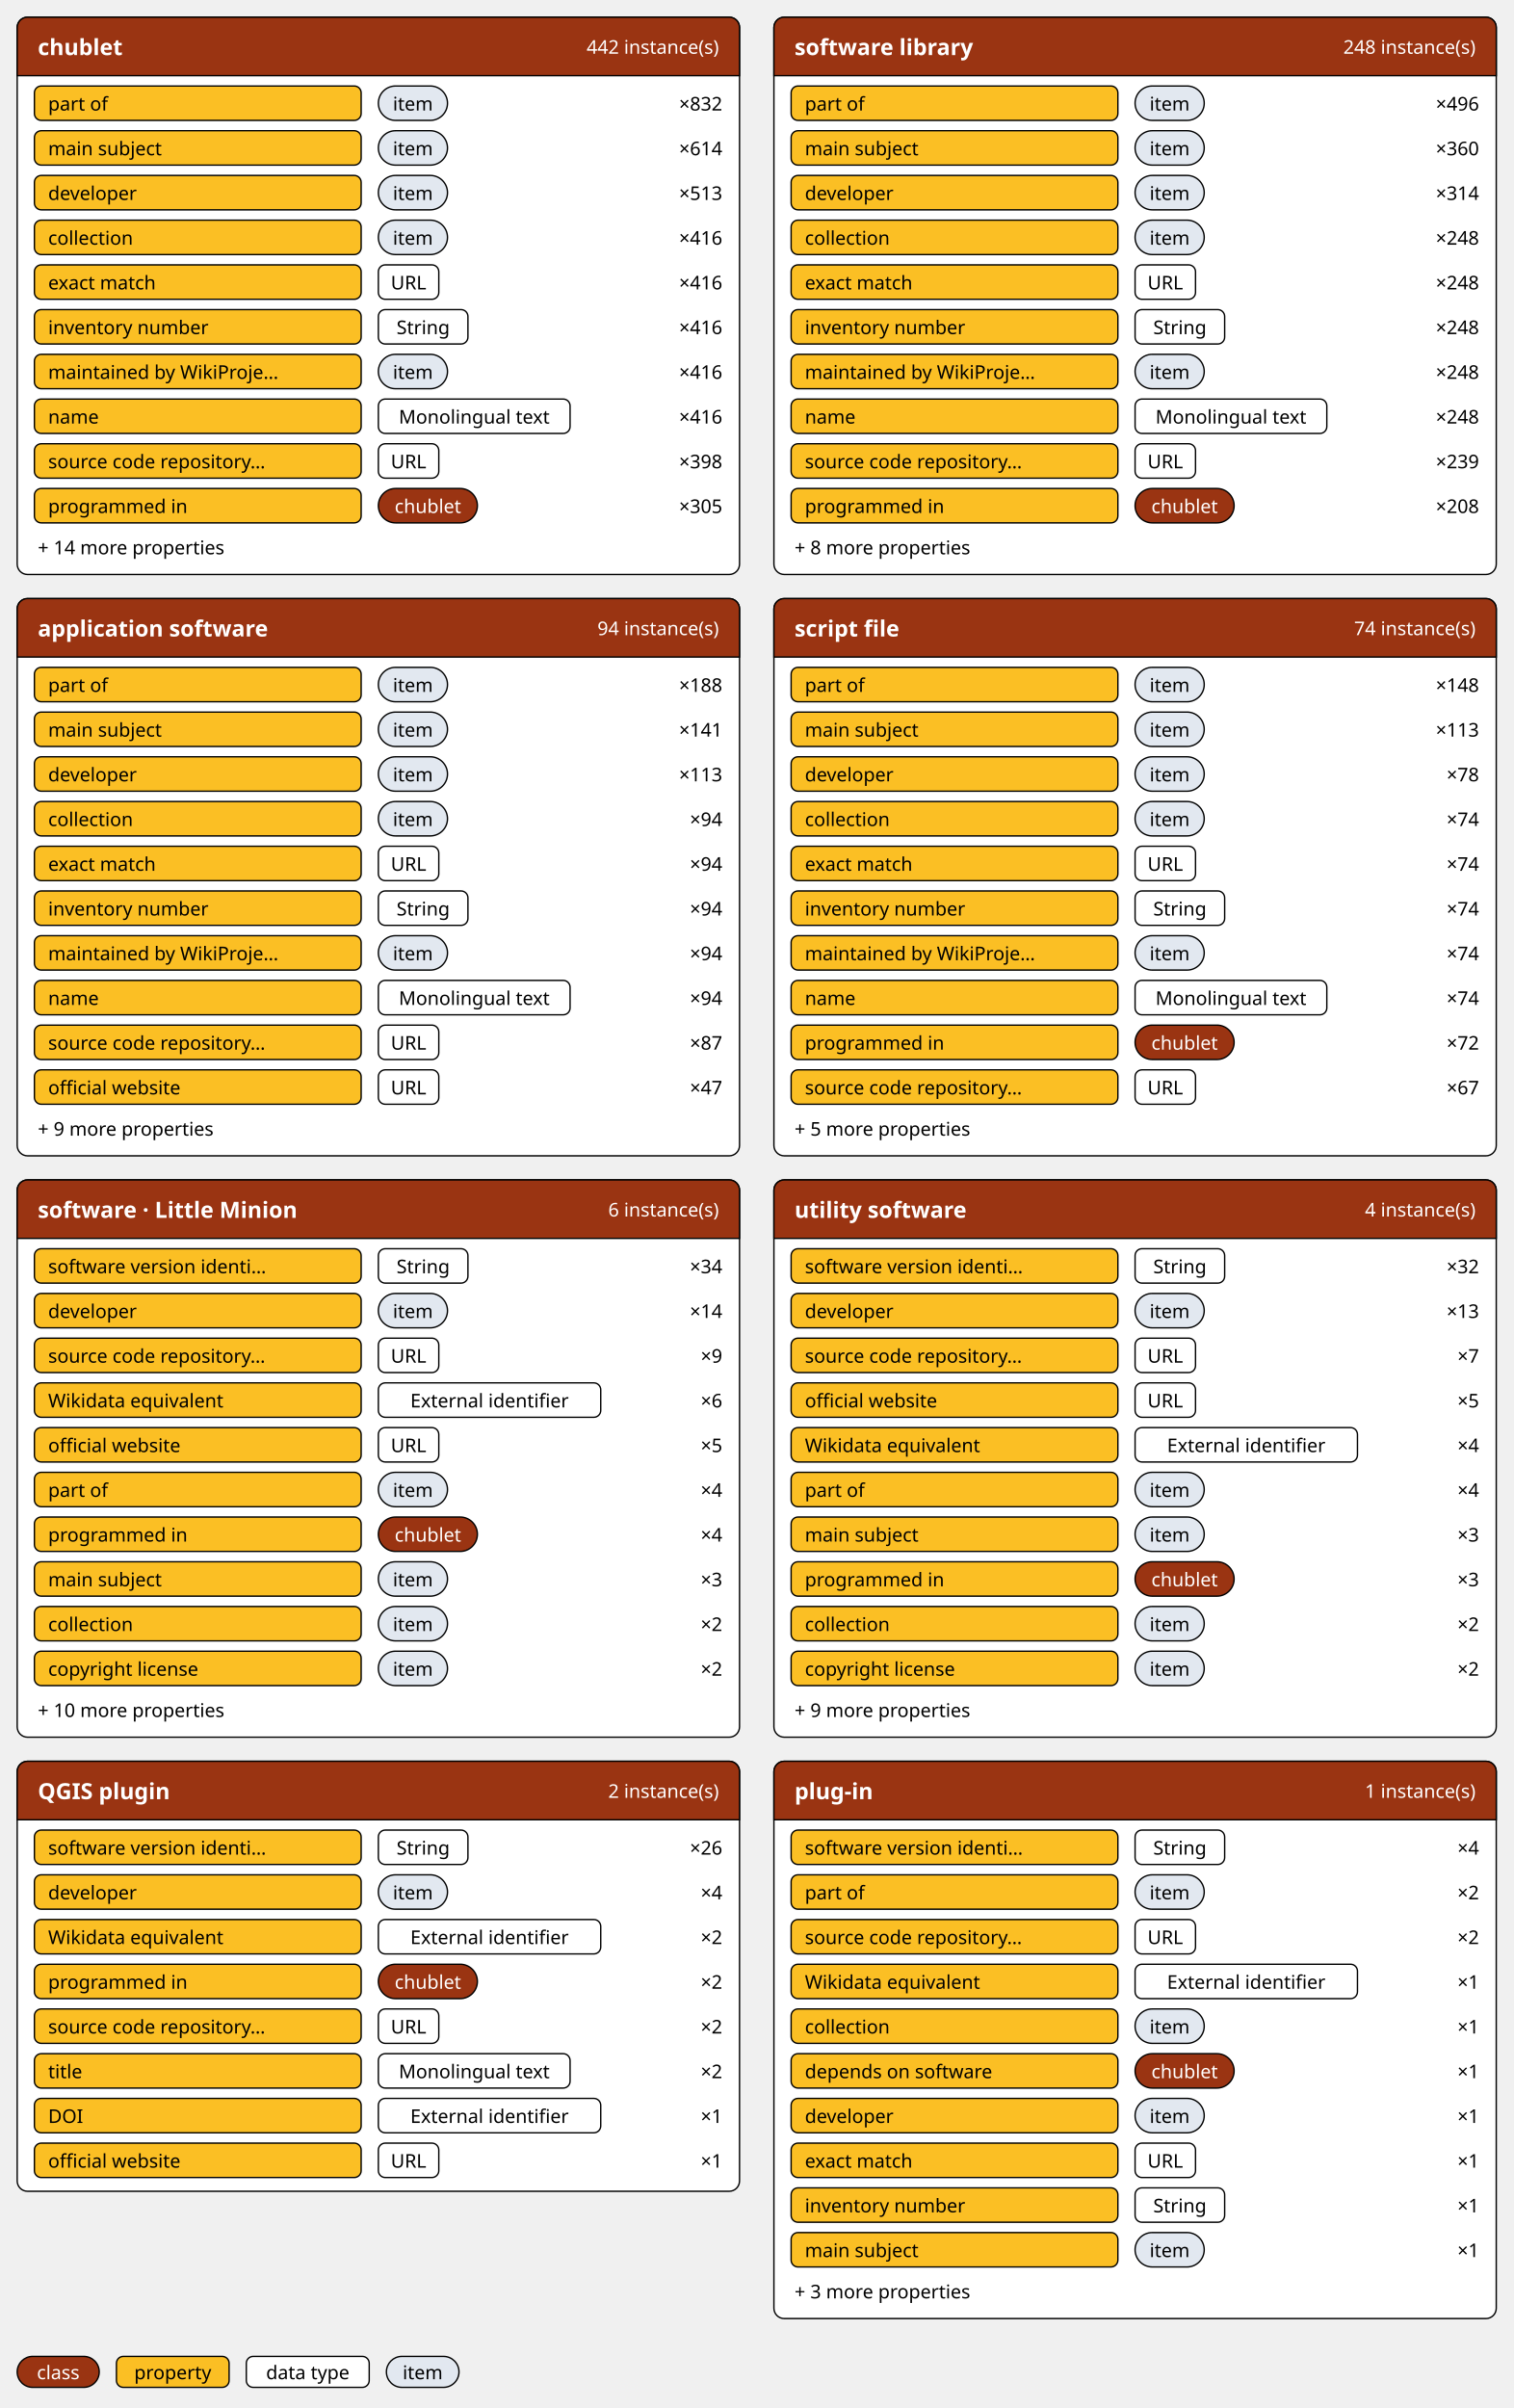
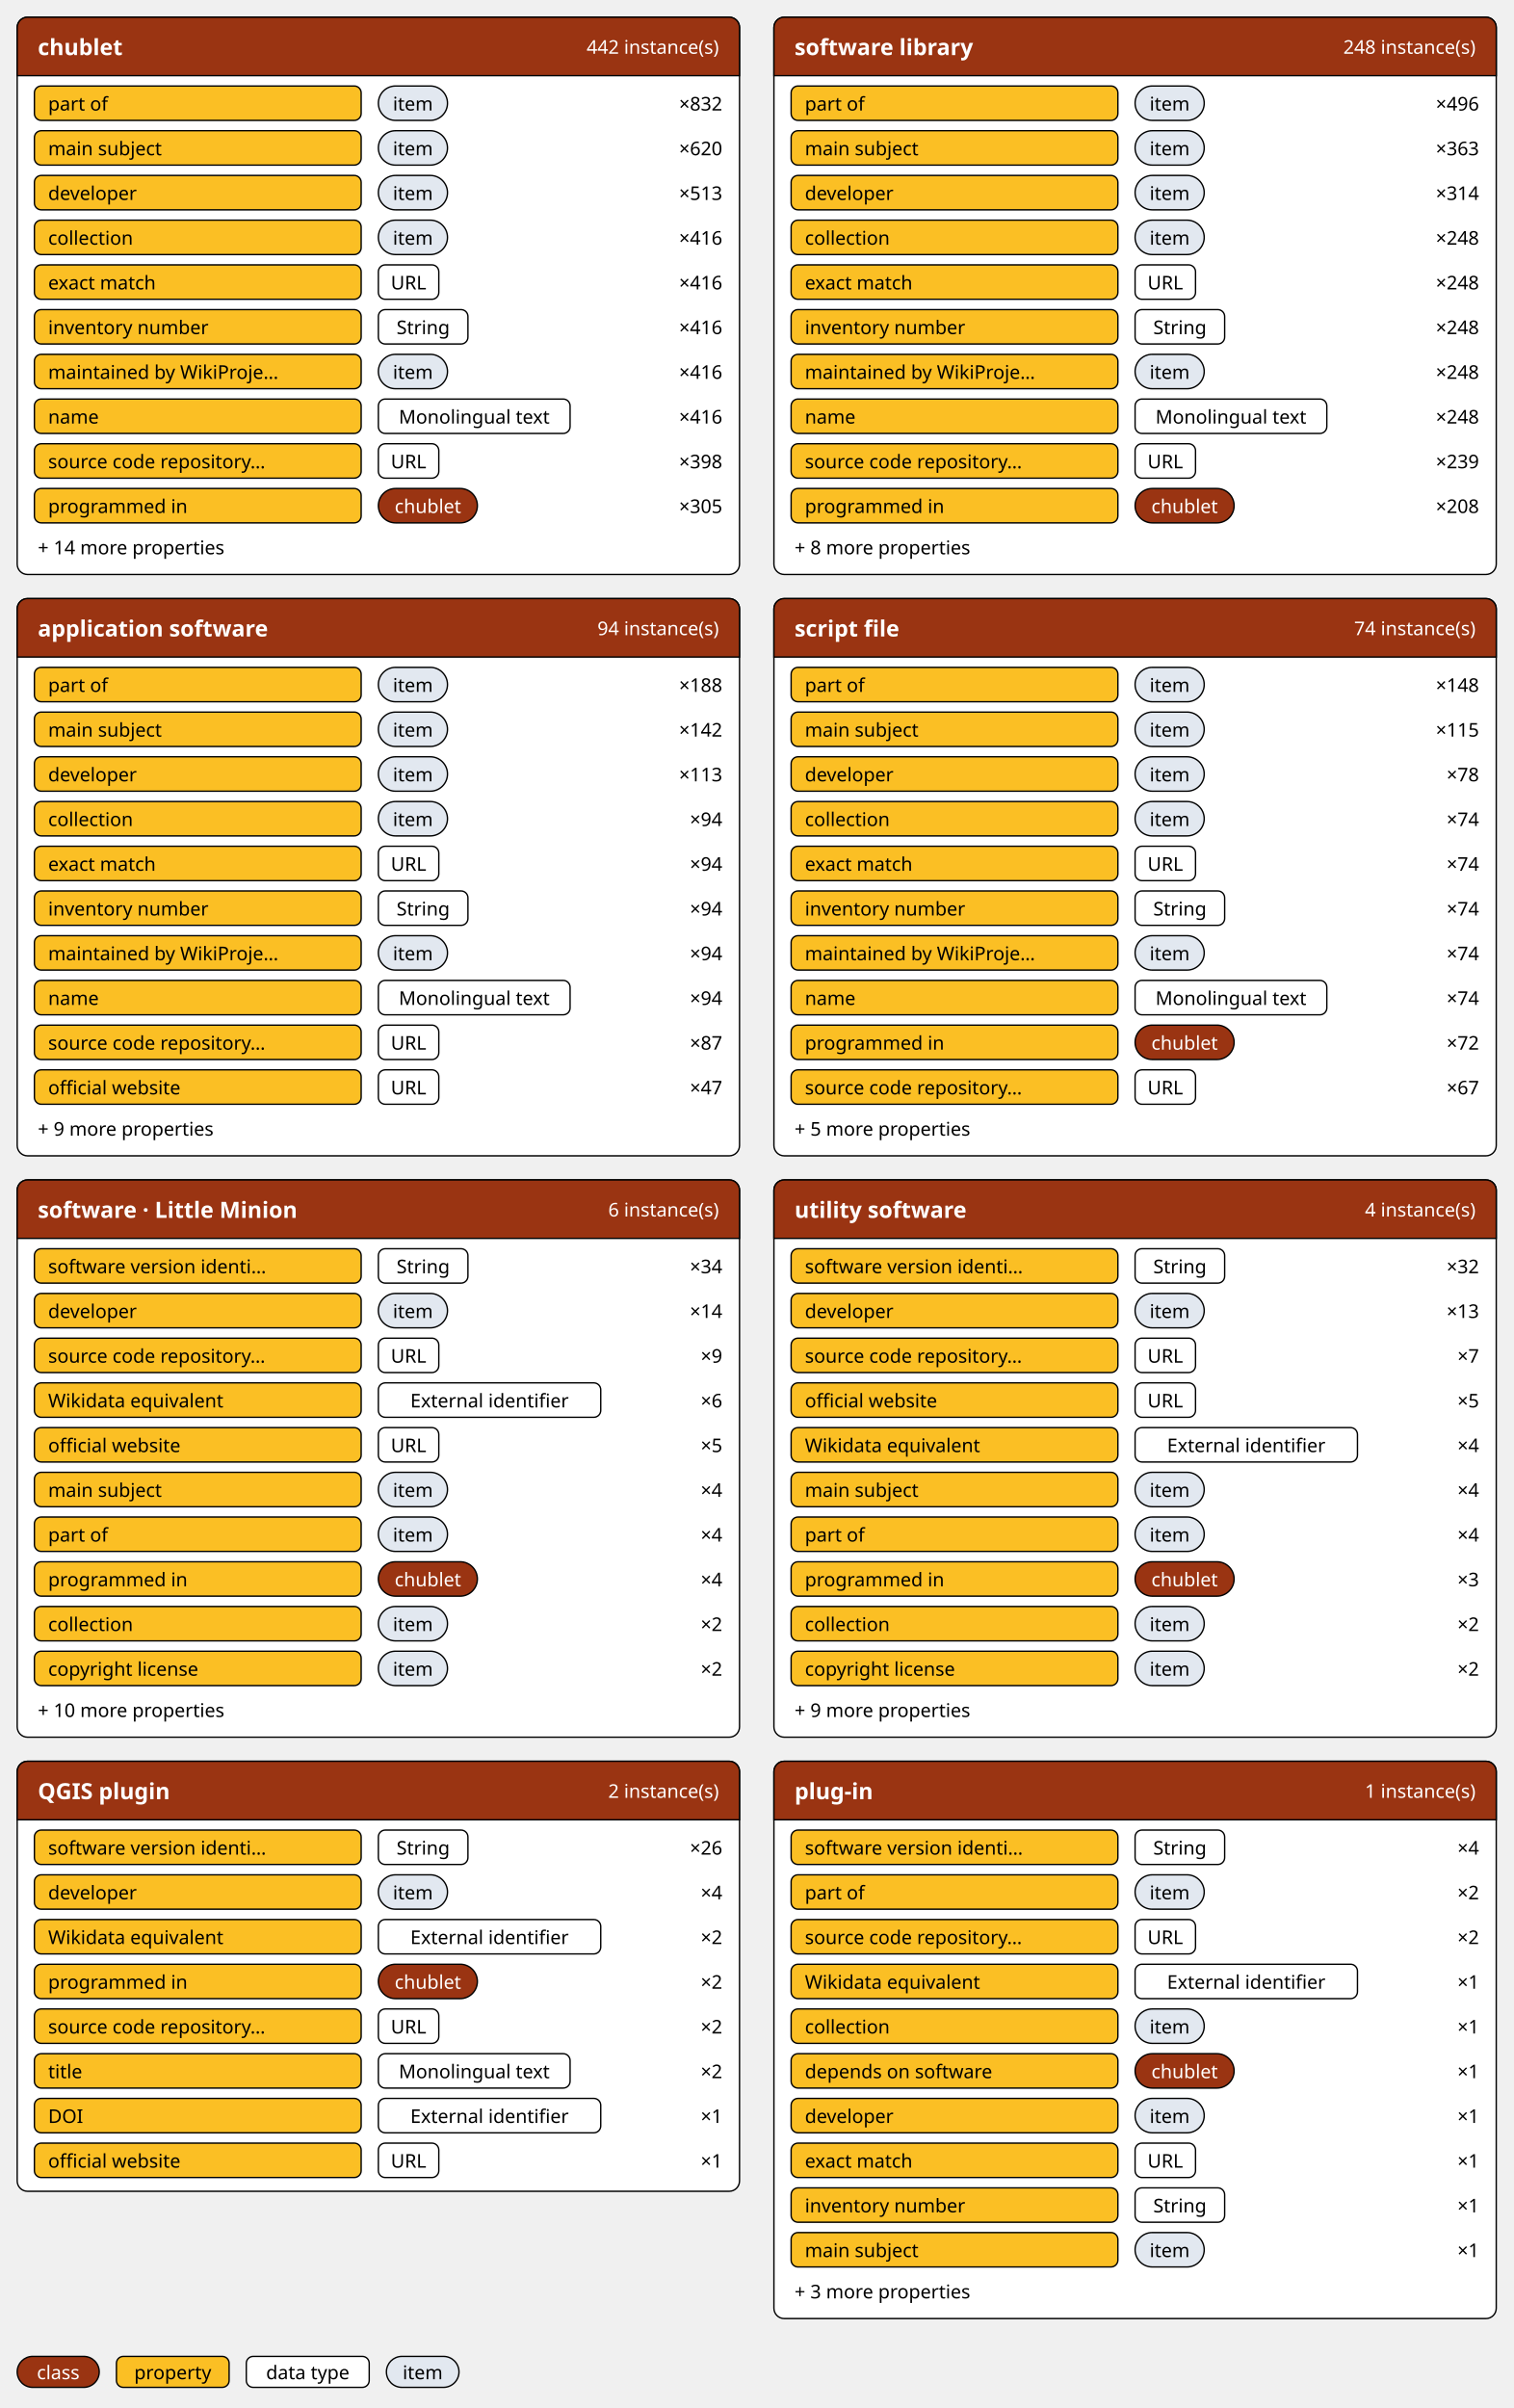
<svg xmlns="http://www.w3.org/2000/svg" class="model-graph" width="100%" viewBox="0 0 880 1400" role="group" aria-label="Data model" style="max-width:880px;height:auto">
  <style>
.mg-t{fill:#000;font:13px sans-serif}.mg-w{fill:#fff;font:13px sans-serif}.mg-s{fill:#000;font:11px sans-serif}.mg-sw{fill:#fff;font:11px sans-serif}
.mg-id{font:11px sans-serif;opacity:.7}.mg-b{font-weight:600}
.mg-self{fill:#166534;stroke:#000;stroke-width:.8}.mg-class{fill:#9a3412;stroke:#000;stroke-width:.8}
.mg-item{fill:#e2e8f0;stroke:#000;stroke-width:.8}.mg-wd{fill:#e2e8f0;stroke:#000;stroke-width:.8;stroke-dasharray:4 3}
.mg-lit{fill:#fff;stroke:#000;stroke-width:.8}.mg-prop{fill:#f8fafc;stroke:#000;stroke-width:.8}
.mg-meta{fill:#fbbf24;stroke:#000;stroke-width:.8}.mg-card{fill:#fff;stroke:#000;stroke-width:.8}
.mg-ref{stroke-dasharray:4 2}.mg-pref{stroke-width:2}.mg-depr{stroke-dasharray:3 3;opacity:.7}
.mg-edge{fill:none;stroke:#6b7280;stroke-width:1.2}.mg-leader{fill:none;stroke:#6b7280;stroke-width:.8;stroke-dasharray:3 3}
.mg-link{cursor:pointer}.mg-link:hover rect,.mg-link:hover ellipse{stroke-width:2}
</style>
  <defs>
    <marker id="mg-arrow" viewBox="0 0 10 10" refX="8" refY="5" markerWidth="6" markerHeight="6" orient="auto-start-reverse">
      <path d="M2 1L8 5L2 9" fill="none" stroke="#6b7280" stroke-width="1.5" stroke-linecap="round" stroke-linejoin="round" />
    </marker>
  </defs>
  <rect x="10" y="10" width="420" height="324" rx="6" class="mg-card" />
  <a href="../Q106.html" class="mg-link">
    <path d="M10 44V16a6 6 0 0 1 6-6H424a6 6 0 0 1 6 6V44Z" class="mg-class" />
    <text x="22" y="27" class="mg-w mg-b" dominant-baseline="central">chublet</text>
    <text x="418" y="27" class="mg-sw" text-anchor="end" dominant-baseline="central">442 instance(s)</text>
  </a>
  <a href="../P122.html" class="mg-link">
    <rect x="20" y="50" width="190" height="20" rx="4" class="mg-meta" />
    <text x="28" y="60" class="mg-s" dominant-baseline="central">part of</text>
  </a>
  <g>
    <rect x="220" y="50" width="40.2" height="20" rx="10" class="mg-item" />
    <text x="240.1" y="60" class="mg-s" text-anchor="middle" dominant-baseline="central">item</text>
  </g>
  <text x="420" y="60" class="mg-s" text-anchor="end" dominant-baseline="central">×832</text>
  <a href="../P117.html" class="mg-link">
    <rect x="20" y="76" width="190" height="20" rx="4" class="mg-meta" />
    <text x="28" y="86" class="mg-s" dominant-baseline="central">main subject</text>
  </a>
  <g>
    <rect x="220" y="76" width="40.2" height="20" rx="10" class="mg-item" />
    <text x="240.1" y="86" class="mg-s" text-anchor="middle" dominant-baseline="central">item</text>
  </g>
-   <text x="420" y="86" class="mg-s" text-anchor="end" dominant-baseline="central">×614</text>
+   <text x="420" y="86" class="mg-s" text-anchor="end" dominant-baseline="central">×620</text>
  <a href="../P113.html" class="mg-link">
    <rect x="20" y="102" width="190" height="20" rx="4" class="mg-meta" />
    <text x="28" y="112" class="mg-s" dominant-baseline="central">developer</text>
  </a>
  <g>
    <rect x="220" y="102" width="40.2" height="20" rx="10" class="mg-item" />
    <text x="240.1" y="112" class="mg-s" text-anchor="middle" dominant-baseline="central">item</text>
  </g>
  <text x="420" y="112" class="mg-s" text-anchor="end" dominant-baseline="central">×513</text>
  <a href="../P106.html" class="mg-link">
    <rect x="20" y="128" width="190" height="20" rx="4" class="mg-meta" />
    <text x="28" y="138" class="mg-s" dominant-baseline="central">collection</text>
  </a>
  <g>
    <rect x="220" y="128" width="40.2" height="20" rx="10" class="mg-item" />
    <text x="240.1" y="138" class="mg-s" text-anchor="middle" dominant-baseline="central">item</text>
  </g>
  <text x="420" y="138" class="mg-s" text-anchor="end" dominant-baseline="central">×416</text>
  <a href="../P115.html" class="mg-link">
    <rect x="20" y="154" width="190" height="20" rx="4" class="mg-meta" />
    <text x="28" y="164" class="mg-s" dominant-baseline="central">exact match</text>
  </a>
  <g>
    <rect x="220" y="154" width="35.14" height="20" rx="4" class="mg-lit" />
    <text x="237.57" y="164" class="mg-s" text-anchor="middle" dominant-baseline="central">URL</text>
  </g>
  <text x="420" y="164" class="mg-s" text-anchor="end" dominant-baseline="central">×416</text>
  <a href="../P116.html" class="mg-link">
    <rect x="20" y="180" width="190" height="20" rx="4" class="mg-meta" />
    <text x="28" y="190" class="mg-s" dominant-baseline="central">inventory number</text>
  </a>
  <g>
    <rect x="220" y="180" width="52.08" height="20" rx="4" class="mg-lit" />
    <text x="246.04" y="190" class="mg-s" text-anchor="middle" dominant-baseline="central">String</text>
  </g>
  <text x="420" y="190" class="mg-s" text-anchor="end" dominant-baseline="central">×416</text>
  <a href="../P118.html" class="mg-link">
    <rect x="20" y="206" width="190" height="20" rx="4" class="mg-meta" />
    <text x="28" y="216" class="mg-s" dominant-baseline="central">maintained by WikiProje…</text>
  </a>
  <g>
    <rect x="220" y="206" width="40.2" height="20" rx="10" class="mg-item" />
    <text x="240.1" y="216" class="mg-s" text-anchor="middle" dominant-baseline="central">item</text>
  </g>
  <text x="420" y="216" class="mg-s" text-anchor="end" dominant-baseline="central">×416</text>
  <a href="../P119.html" class="mg-link">
    <rect x="20" y="232" width="190" height="20" rx="4" class="mg-meta" />
    <text x="28" y="242" class="mg-s" dominant-baseline="central">name</text>
  </a>
  <g>
    <rect x="220" y="232" width="111.48" height="20" rx="4" class="mg-lit" />
    <text x="275.74" y="242" class="mg-s" text-anchor="middle" dominant-baseline="central">Monolingual text</text>
  </g>
  <text x="420" y="242" class="mg-s" text-anchor="end" dominant-baseline="central">×416</text>
  <a href="../P125.html" class="mg-link">
    <rect x="20" y="258" width="190" height="20" rx="4" class="mg-meta" />
    <text x="28" y="268" class="mg-s" dominant-baseline="central">source code repository…</text>
  </a>
  <g>
    <rect x="220" y="258" width="35.14" height="20" rx="4" class="mg-lit" />
    <text x="237.57" y="268" class="mg-s" text-anchor="middle" dominant-baseline="central">URL</text>
  </g>
  <text x="420" y="268" class="mg-s" text-anchor="end" dominant-baseline="central">×398</text>
  <a href="../P123.html" class="mg-link">
    <rect x="20" y="284" width="190" height="20" rx="4" class="mg-meta" />
    <text x="28" y="294" class="mg-s" dominant-baseline="central">programmed in</text>
  </a>
  <a href="../Q106.html" class="mg-link">
    <rect x="220" y="284" width="57.58" height="20" rx="10" class="mg-class" />
    <text x="248.79" y="294" class="mg-sw" text-anchor="middle" dominant-baseline="central">chublet</text>
  </a>
  <text x="420" y="294" class="mg-s" text-anchor="end" dominant-baseline="central">×305</text>
  <text x="22" y="318" class="mg-s" dominant-baseline="central">+ 14 more properties</text>
  <rect x="450" y="10" width="420" height="324" rx="6" class="mg-card" />
  <a href="../Q103.html" class="mg-link">
    <path d="M450 44V16a6 6 0 0 1 6-6H864a6 6 0 0 1 6 6V44Z" class="mg-class" />
    <text x="462" y="27" class="mg-w mg-b" dominant-baseline="central">software library</text>
    <text x="858" y="27" class="mg-sw" text-anchor="end" dominant-baseline="central">248 instance(s)</text>
  </a>
  <a href="../P122.html" class="mg-link">
    <rect x="460" y="50" width="190" height="20" rx="4" class="mg-meta" />
    <text x="468" y="60" class="mg-s" dominant-baseline="central">part of</text>
  </a>
  <g>
    <rect x="660" y="50" width="40.2" height="20" rx="10" class="mg-item" />
    <text x="680.1" y="60" class="mg-s" text-anchor="middle" dominant-baseline="central">item</text>
  </g>
  <text x="860" y="60" class="mg-s" text-anchor="end" dominant-baseline="central">×496</text>
  <a href="../P117.html" class="mg-link">
    <rect x="460" y="76" width="190" height="20" rx="4" class="mg-meta" />
    <text x="468" y="86" class="mg-s" dominant-baseline="central">main subject</text>
  </a>
  <g>
    <rect x="660" y="76" width="40.2" height="20" rx="10" class="mg-item" />
    <text x="680.1" y="86" class="mg-s" text-anchor="middle" dominant-baseline="central">item</text>
  </g>
-   <text x="860" y="86" class="mg-s" text-anchor="end" dominant-baseline="central">×360</text>
+   <text x="860" y="86" class="mg-s" text-anchor="end" dominant-baseline="central">×363</text>
  <a href="../P113.html" class="mg-link">
    <rect x="460" y="102" width="190" height="20" rx="4" class="mg-meta" />
    <text x="468" y="112" class="mg-s" dominant-baseline="central">developer</text>
  </a>
  <g>
    <rect x="660" y="102" width="40.2" height="20" rx="10" class="mg-item" />
    <text x="680.1" y="112" class="mg-s" text-anchor="middle" dominant-baseline="central">item</text>
  </g>
  <text x="860" y="112" class="mg-s" text-anchor="end" dominant-baseline="central">×314</text>
  <a href="../P106.html" class="mg-link">
    <rect x="460" y="128" width="190" height="20" rx="4" class="mg-meta" />
    <text x="468" y="138" class="mg-s" dominant-baseline="central">collection</text>
  </a>
  <g>
    <rect x="660" y="128" width="40.2" height="20" rx="10" class="mg-item" />
    <text x="680.1" y="138" class="mg-s" text-anchor="middle" dominant-baseline="central">item</text>
  </g>
  <text x="860" y="138" class="mg-s" text-anchor="end" dominant-baseline="central">×248</text>
  <a href="../P115.html" class="mg-link">
    <rect x="460" y="154" width="190" height="20" rx="4" class="mg-meta" />
    <text x="468" y="164" class="mg-s" dominant-baseline="central">exact match</text>
  </a>
  <g>
    <rect x="660" y="154" width="35.14" height="20" rx="4" class="mg-lit" />
    <text x="677.57" y="164" class="mg-s" text-anchor="middle" dominant-baseline="central">URL</text>
  </g>
  <text x="860" y="164" class="mg-s" text-anchor="end" dominant-baseline="central">×248</text>
  <a href="../P116.html" class="mg-link">
    <rect x="460" y="180" width="190" height="20" rx="4" class="mg-meta" />
    <text x="468" y="190" class="mg-s" dominant-baseline="central">inventory number</text>
  </a>
  <g>
    <rect x="660" y="180" width="52.08" height="20" rx="4" class="mg-lit" />
    <text x="686.04" y="190" class="mg-s" text-anchor="middle" dominant-baseline="central">String</text>
  </g>
  <text x="860" y="190" class="mg-s" text-anchor="end" dominant-baseline="central">×248</text>
  <a href="../P118.html" class="mg-link">
    <rect x="460" y="206" width="190" height="20" rx="4" class="mg-meta" />
    <text x="468" y="216" class="mg-s" dominant-baseline="central">maintained by WikiProje…</text>
  </a>
  <g>
    <rect x="660" y="206" width="40.2" height="20" rx="10" class="mg-item" />
    <text x="680.1" y="216" class="mg-s" text-anchor="middle" dominant-baseline="central">item</text>
  </g>
  <text x="860" y="216" class="mg-s" text-anchor="end" dominant-baseline="central">×248</text>
  <a href="../P119.html" class="mg-link">
    <rect x="460" y="232" width="190" height="20" rx="4" class="mg-meta" />
    <text x="468" y="242" class="mg-s" dominant-baseline="central">name</text>
  </a>
  <g>
    <rect x="660" y="232" width="111.48" height="20" rx="4" class="mg-lit" />
    <text x="715.74" y="242" class="mg-s" text-anchor="middle" dominant-baseline="central">Monolingual text</text>
  </g>
  <text x="860" y="242" class="mg-s" text-anchor="end" dominant-baseline="central">×248</text>
  <a href="../P125.html" class="mg-link">
    <rect x="460" y="258" width="190" height="20" rx="4" class="mg-meta" />
    <text x="468" y="268" class="mg-s" dominant-baseline="central">source code repository…</text>
  </a>
  <g>
    <rect x="660" y="258" width="35.14" height="20" rx="4" class="mg-lit" />
    <text x="677.57" y="268" class="mg-s" text-anchor="middle" dominant-baseline="central">URL</text>
  </g>
  <text x="860" y="268" class="mg-s" text-anchor="end" dominant-baseline="central">×239</text>
  <a href="../P123.html" class="mg-link">
    <rect x="460" y="284" width="190" height="20" rx="4" class="mg-meta" />
    <text x="468" y="294" class="mg-s" dominant-baseline="central">programmed in</text>
  </a>
  <a href="../Q106.html" class="mg-link">
    <rect x="660" y="284" width="57.58" height="20" rx="10" class="mg-class" />
    <text x="688.79" y="294" class="mg-sw" text-anchor="middle" dominant-baseline="central">chublet</text>
  </a>
  <text x="860" y="294" class="mg-s" text-anchor="end" dominant-baseline="central">×208</text>
  <text x="462" y="318" class="mg-s" dominant-baseline="central">+ 8 more properties</text>
  <rect x="10" y="348" width="420" height="324" rx="6" class="mg-card" />
  <a href="../Q102.html" class="mg-link">
    <path d="M10 382V354a6 6 0 0 1 6-6H424a6 6 0 0 1 6 6V382Z" class="mg-class" />
    <text x="22" y="365" class="mg-w mg-b" dominant-baseline="central">application software</text>
    <text x="418" y="365" class="mg-sw" text-anchor="end" dominant-baseline="central">94 instance(s)</text>
  </a>
  <a href="../P122.html" class="mg-link">
    <rect x="20" y="388" width="190" height="20" rx="4" class="mg-meta" />
    <text x="28" y="398" class="mg-s" dominant-baseline="central">part of</text>
  </a>
  <g>
    <rect x="220" y="388" width="40.2" height="20" rx="10" class="mg-item" />
    <text x="240.1" y="398" class="mg-s" text-anchor="middle" dominant-baseline="central">item</text>
  </g>
  <text x="420" y="398" class="mg-s" text-anchor="end" dominant-baseline="central">×188</text>
  <a href="../P117.html" class="mg-link">
    <rect x="20" y="414" width="190" height="20" rx="4" class="mg-meta" />
    <text x="28" y="424" class="mg-s" dominant-baseline="central">main subject</text>
  </a>
  <g>
    <rect x="220" y="414" width="40.2" height="20" rx="10" class="mg-item" />
    <text x="240.1" y="424" class="mg-s" text-anchor="middle" dominant-baseline="central">item</text>
  </g>
-   <text x="420" y="424" class="mg-s" text-anchor="end" dominant-baseline="central">×141</text>
+   <text x="420" y="424" class="mg-s" text-anchor="end" dominant-baseline="central">×142</text>
  <a href="../P113.html" class="mg-link">
    <rect x="20" y="440" width="190" height="20" rx="4" class="mg-meta" />
    <text x="28" y="450" class="mg-s" dominant-baseline="central">developer</text>
  </a>
  <g>
    <rect x="220" y="440" width="40.2" height="20" rx="10" class="mg-item" />
    <text x="240.1" y="450" class="mg-s" text-anchor="middle" dominant-baseline="central">item</text>
  </g>
  <text x="420" y="450" class="mg-s" text-anchor="end" dominant-baseline="central">×113</text>
  <a href="../P106.html" class="mg-link">
    <rect x="20" y="466" width="190" height="20" rx="4" class="mg-meta" />
    <text x="28" y="476" class="mg-s" dominant-baseline="central">collection</text>
  </a>
  <g>
    <rect x="220" y="466" width="40.2" height="20" rx="10" class="mg-item" />
    <text x="240.1" y="476" class="mg-s" text-anchor="middle" dominant-baseline="central">item</text>
  </g>
  <text x="420" y="476" class="mg-s" text-anchor="end" dominant-baseline="central">×94</text>
  <a href="../P115.html" class="mg-link">
    <rect x="20" y="492" width="190" height="20" rx="4" class="mg-meta" />
    <text x="28" y="502" class="mg-s" dominant-baseline="central">exact match</text>
  </a>
  <g>
    <rect x="220" y="492" width="35.14" height="20" rx="4" class="mg-lit" />
    <text x="237.57" y="502" class="mg-s" text-anchor="middle" dominant-baseline="central">URL</text>
  </g>
  <text x="420" y="502" class="mg-s" text-anchor="end" dominant-baseline="central">×94</text>
  <a href="../P116.html" class="mg-link">
    <rect x="20" y="518" width="190" height="20" rx="4" class="mg-meta" />
    <text x="28" y="528" class="mg-s" dominant-baseline="central">inventory number</text>
  </a>
  <g>
    <rect x="220" y="518" width="52.08" height="20" rx="4" class="mg-lit" />
    <text x="246.04" y="528" class="mg-s" text-anchor="middle" dominant-baseline="central">String</text>
  </g>
  <text x="420" y="528" class="mg-s" text-anchor="end" dominant-baseline="central">×94</text>
  <a href="../P118.html" class="mg-link">
    <rect x="20" y="544" width="190" height="20" rx="4" class="mg-meta" />
    <text x="28" y="554" class="mg-s" dominant-baseline="central">maintained by WikiProje…</text>
  </a>
  <g>
    <rect x="220" y="544" width="40.2" height="20" rx="10" class="mg-item" />
    <text x="240.1" y="554" class="mg-s" text-anchor="middle" dominant-baseline="central">item</text>
  </g>
  <text x="420" y="554" class="mg-s" text-anchor="end" dominant-baseline="central">×94</text>
  <a href="../P119.html" class="mg-link">
    <rect x="20" y="570" width="190" height="20" rx="4" class="mg-meta" />
    <text x="28" y="580" class="mg-s" dominant-baseline="central">name</text>
  </a>
  <g>
    <rect x="220" y="570" width="111.48" height="20" rx="4" class="mg-lit" />
    <text x="275.74" y="580" class="mg-s" text-anchor="middle" dominant-baseline="central">Monolingual text</text>
  </g>
  <text x="420" y="580" class="mg-s" text-anchor="end" dominant-baseline="central">×94</text>
  <a href="../P125.html" class="mg-link">
    <rect x="20" y="596" width="190" height="20" rx="4" class="mg-meta" />
    <text x="28" y="606" class="mg-s" dominant-baseline="central">source code repository…</text>
  </a>
  <g>
    <rect x="220" y="596" width="35.14" height="20" rx="4" class="mg-lit" />
    <text x="237.57" y="606" class="mg-s" text-anchor="middle" dominant-baseline="central">URL</text>
  </g>
  <text x="420" y="606" class="mg-s" text-anchor="end" dominant-baseline="central">×87</text>
  <a href="../P120.html" class="mg-link">
    <rect x="20" y="622" width="190" height="20" rx="4" class="mg-meta" />
    <text x="28" y="632" class="mg-s" dominant-baseline="central">official website</text>
  </a>
  <g>
    <rect x="220" y="622" width="35.14" height="20" rx="4" class="mg-lit" />
    <text x="237.57" y="632" class="mg-s" text-anchor="middle" dominant-baseline="central">URL</text>
  </g>
  <text x="420" y="632" class="mg-s" text-anchor="end" dominant-baseline="central">×47</text>
  <text x="22" y="656" class="mg-s" dominant-baseline="central">+ 9 more properties</text>
  <rect x="450" y="348" width="420" height="324" rx="6" class="mg-card" />
  <a href="../Q104.html" class="mg-link">
    <path d="M450 382V354a6 6 0 0 1 6-6H864a6 6 0 0 1 6 6V382Z" class="mg-class" />
    <text x="462" y="365" class="mg-w mg-b" dominant-baseline="central">script file</text>
    <text x="858" y="365" class="mg-sw" text-anchor="end" dominant-baseline="central">74 instance(s)</text>
  </a>
  <a href="../P122.html" class="mg-link">
    <rect x="460" y="388" width="190" height="20" rx="4" class="mg-meta" />
    <text x="468" y="398" class="mg-s" dominant-baseline="central">part of</text>
  </a>
  <g>
    <rect x="660" y="388" width="40.2" height="20" rx="10" class="mg-item" />
    <text x="680.1" y="398" class="mg-s" text-anchor="middle" dominant-baseline="central">item</text>
  </g>
  <text x="860" y="398" class="mg-s" text-anchor="end" dominant-baseline="central">×148</text>
  <a href="../P117.html" class="mg-link">
    <rect x="460" y="414" width="190" height="20" rx="4" class="mg-meta" />
    <text x="468" y="424" class="mg-s" dominant-baseline="central">main subject</text>
  </a>
  <g>
    <rect x="660" y="414" width="40.2" height="20" rx="10" class="mg-item" />
    <text x="680.1" y="424" class="mg-s" text-anchor="middle" dominant-baseline="central">item</text>
  </g>
-   <text x="860" y="424" class="mg-s" text-anchor="end" dominant-baseline="central">×113</text>
+   <text x="860" y="424" class="mg-s" text-anchor="end" dominant-baseline="central">×115</text>
  <a href="../P113.html" class="mg-link">
    <rect x="460" y="440" width="190" height="20" rx="4" class="mg-meta" />
    <text x="468" y="450" class="mg-s" dominant-baseline="central">developer</text>
  </a>
  <g>
    <rect x="660" y="440" width="40.2" height="20" rx="10" class="mg-item" />
    <text x="680.1" y="450" class="mg-s" text-anchor="middle" dominant-baseline="central">item</text>
  </g>
  <text x="860" y="450" class="mg-s" text-anchor="end" dominant-baseline="central">×78</text>
  <a href="../P106.html" class="mg-link">
    <rect x="460" y="466" width="190" height="20" rx="4" class="mg-meta" />
    <text x="468" y="476" class="mg-s" dominant-baseline="central">collection</text>
  </a>
  <g>
    <rect x="660" y="466" width="40.2" height="20" rx="10" class="mg-item" />
    <text x="680.1" y="476" class="mg-s" text-anchor="middle" dominant-baseline="central">item</text>
  </g>
  <text x="860" y="476" class="mg-s" text-anchor="end" dominant-baseline="central">×74</text>
  <a href="../P115.html" class="mg-link">
    <rect x="460" y="492" width="190" height="20" rx="4" class="mg-meta" />
    <text x="468" y="502" class="mg-s" dominant-baseline="central">exact match</text>
  </a>
  <g>
    <rect x="660" y="492" width="35.14" height="20" rx="4" class="mg-lit" />
    <text x="677.57" y="502" class="mg-s" text-anchor="middle" dominant-baseline="central">URL</text>
  </g>
  <text x="860" y="502" class="mg-s" text-anchor="end" dominant-baseline="central">×74</text>
  <a href="../P116.html" class="mg-link">
    <rect x="460" y="518" width="190" height="20" rx="4" class="mg-meta" />
    <text x="468" y="528" class="mg-s" dominant-baseline="central">inventory number</text>
  </a>
  <g>
    <rect x="660" y="518" width="52.08" height="20" rx="4" class="mg-lit" />
    <text x="686.04" y="528" class="mg-s" text-anchor="middle" dominant-baseline="central">String</text>
  </g>
  <text x="860" y="528" class="mg-s" text-anchor="end" dominant-baseline="central">×74</text>
  <a href="../P118.html" class="mg-link">
    <rect x="460" y="544" width="190" height="20" rx="4" class="mg-meta" />
    <text x="468" y="554" class="mg-s" dominant-baseline="central">maintained by WikiProje…</text>
  </a>
  <g>
    <rect x="660" y="544" width="40.2" height="20" rx="10" class="mg-item" />
    <text x="680.1" y="554" class="mg-s" text-anchor="middle" dominant-baseline="central">item</text>
  </g>
  <text x="860" y="554" class="mg-s" text-anchor="end" dominant-baseline="central">×74</text>
  <a href="../P119.html" class="mg-link">
    <rect x="460" y="570" width="190" height="20" rx="4" class="mg-meta" />
    <text x="468" y="580" class="mg-s" dominant-baseline="central">name</text>
  </a>
  <g>
    <rect x="660" y="570" width="111.48" height="20" rx="4" class="mg-lit" />
    <text x="715.74" y="580" class="mg-s" text-anchor="middle" dominant-baseline="central">Monolingual text</text>
  </g>
  <text x="860" y="580" class="mg-s" text-anchor="end" dominant-baseline="central">×74</text>
  <a href="../P123.html" class="mg-link">
    <rect x="460" y="596" width="190" height="20" rx="4" class="mg-meta" />
    <text x="468" y="606" class="mg-s" dominant-baseline="central">programmed in</text>
  </a>
  <a href="../Q106.html" class="mg-link">
    <rect x="660" y="596" width="57.58" height="20" rx="10" class="mg-class" />
    <text x="688.79" y="606" class="mg-sw" text-anchor="middle" dominant-baseline="central">chublet</text>
  </a>
  <text x="860" y="606" class="mg-s" text-anchor="end" dominant-baseline="central">×72</text>
  <a href="../P125.html" class="mg-link">
    <rect x="460" y="622" width="190" height="20" rx="4" class="mg-meta" />
    <text x="468" y="632" class="mg-s" dominant-baseline="central">source code repository…</text>
  </a>
  <g>
    <rect x="660" y="622" width="35.14" height="20" rx="4" class="mg-lit" />
    <text x="677.57" y="632" class="mg-s" text-anchor="middle" dominant-baseline="central">URL</text>
  </g>
  <text x="860" y="632" class="mg-s" text-anchor="end" dominant-baseline="central">×67</text>
  <text x="462" y="656" class="mg-s" dominant-baseline="central">+ 5 more properties</text>
  <rect x="10" y="686" width="420" height="324" rx="6" class="mg-card" />
  <a href="../Q100.html" class="mg-link">
    <path d="M10 720V692a6 6 0 0 1 6-6H424a6 6 0 0 1 6 6V720Z" class="mg-class" />
    <text x="22" y="703" class="mg-w mg-b" dominant-baseline="central">software · Little Minion</text>
    <text x="418" y="703" class="mg-sw" text-anchor="end" dominant-baseline="central">6 instance(s)</text>
  </a>
  <a href="../P148.html" class="mg-link">
    <rect x="20" y="726" width="190" height="20" rx="4" class="mg-meta" />
    <text x="28" y="736" class="mg-s" dominant-baseline="central">software version identi…</text>
  </a>
  <g>
    <rect x="220" y="726" width="52.08" height="20" rx="4" class="mg-lit" />
    <text x="246.04" y="736" class="mg-s" text-anchor="middle" dominant-baseline="central">String</text>
  </g>
  <text x="420" y="736" class="mg-s" text-anchor="end" dominant-baseline="central">×34</text>
  <a href="../P113.html" class="mg-link">
    <rect x="20" y="752" width="190" height="20" rx="4" class="mg-meta" />
    <text x="28" y="762" class="mg-s" dominant-baseline="central">developer</text>
  </a>
  <g>
    <rect x="220" y="752" width="40.2" height="20" rx="10" class="mg-item" />
    <text x="240.1" y="762" class="mg-s" text-anchor="middle" dominant-baseline="central">item</text>
  </g>
  <text x="420" y="762" class="mg-s" text-anchor="end" dominant-baseline="central">×14</text>
  <a href="../P125.html" class="mg-link">
    <rect x="20" y="778" width="190" height="20" rx="4" class="mg-meta" />
    <text x="28" y="788" class="mg-s" dominant-baseline="central">source code repository…</text>
  </a>
  <g>
    <rect x="220" y="778" width="35.14" height="20" rx="4" class="mg-lit" />
    <text x="237.57" y="788" class="mg-s" text-anchor="middle" dominant-baseline="central">URL</text>
  </g>
  <text x="420" y="788" class="mg-s" text-anchor="end" dominant-baseline="central">×9</text>
  <a href="../P4.html" class="mg-link">
    <rect x="20" y="804" width="190" height="20" rx="4" class="mg-meta" />
    <text x="28" y="814" class="mg-s" dominant-baseline="central">Wikidata equivalent</text>
  </a>
  <g>
    <rect x="220" y="804" width="129.3" height="20" rx="4" class="mg-lit" />
    <text x="284.65" y="814" class="mg-s" text-anchor="middle" dominant-baseline="central">External identifier</text>
  </g>
  <text x="420" y="814" class="mg-s" text-anchor="end" dominant-baseline="central">×6</text>
  <a href="../P120.html" class="mg-link">
    <rect x="20" y="830" width="190" height="20" rx="4" class="mg-meta" />
    <text x="28" y="840" class="mg-s" dominant-baseline="central">official website</text>
  </a>
  <g>
    <rect x="220" y="830" width="35.14" height="20" rx="4" class="mg-lit" />
    <text x="237.57" y="840" class="mg-s" text-anchor="middle" dominant-baseline="central">URL</text>
  </g>
  <text x="420" y="840" class="mg-s" text-anchor="end" dominant-baseline="central">×5</text>
-   <a href="../P122.html" class="mg-link">
+   <a href="../P117.html" class="mg-link">
    <rect x="20" y="856" width="190" height="20" rx="4" class="mg-meta" />
-     <text x="28" y="866" class="mg-s" dominant-baseline="central">part of</text>
+     <text x="28" y="866" class="mg-s" dominant-baseline="central">main subject</text>
  </a>
  <g>
    <rect x="220" y="856" width="40.2" height="20" rx="10" class="mg-item" />
    <text x="240.1" y="866" class="mg-s" text-anchor="middle" dominant-baseline="central">item</text>
  </g>
  <text x="420" y="866" class="mg-s" text-anchor="end" dominant-baseline="central">×4</text>
+   <a href="../P122.html" class="mg-link">
+     <rect x="20" y="882" width="190" height="20" rx="4" class="mg-meta" />
+     <text x="28" y="892" class="mg-s" dominant-baseline="central">part of</text>
+   </a>
+   <g>
+     <rect x="220" y="882" width="40.2" height="20" rx="10" class="mg-item" />
+     <text x="240.1" y="892" class="mg-s" text-anchor="middle" dominant-baseline="central">item</text>
+   </g>
+   <text x="420" y="892" class="mg-s" text-anchor="end" dominant-baseline="central">×4</text>
  <a href="../P123.html" class="mg-link">
-     <rect x="20" y="882" width="190" height="20" rx="4" class="mg-meta" />
-     <text x="28" y="892" class="mg-s" dominant-baseline="central">programmed in</text>
+     <rect x="20" y="908" width="190" height="20" rx="4" class="mg-meta" />
+     <text x="28" y="918" class="mg-s" dominant-baseline="central">programmed in</text>
  </a>
  <a href="../Q106.html" class="mg-link">
-     <rect x="220" y="882" width="57.58" height="20" rx="10" class="mg-class" />
-     <text x="248.79" y="892" class="mg-sw" text-anchor="middle" dominant-baseline="central">chublet</text>
-   </a>
-   <text x="420" y="892" class="mg-s" text-anchor="end" dominant-baseline="central">×4</text>
-   <a href="../P117.html" class="mg-link">
-     <rect x="20" y="908" width="190" height="20" rx="4" class="mg-meta" />
-     <text x="28" y="918" class="mg-s" dominant-baseline="central">main subject</text>
-   </a>
-   <g>
-     <rect x="220" y="908" width="40.2" height="20" rx="10" class="mg-item" />
-     <text x="240.1" y="918" class="mg-s" text-anchor="middle" dominant-baseline="central">item</text>
-   </g>
-   <text x="420" y="918" class="mg-s" text-anchor="end" dominant-baseline="central">×3</text>
+     <rect x="220" y="908" width="57.58" height="20" rx="10" class="mg-class" />
+     <text x="248.79" y="918" class="mg-sw" text-anchor="middle" dominant-baseline="central">chublet</text>
+   </a>
+   <text x="420" y="918" class="mg-s" text-anchor="end" dominant-baseline="central">×4</text>
  <a href="../P106.html" class="mg-link">
    <rect x="20" y="934" width="190" height="20" rx="4" class="mg-meta" />
    <text x="28" y="944" class="mg-s" dominant-baseline="central">collection</text>
  </a>
  <g>
    <rect x="220" y="934" width="40.2" height="20" rx="10" class="mg-item" />
    <text x="240.1" y="944" class="mg-s" text-anchor="middle" dominant-baseline="central">item</text>
  </g>
  <text x="420" y="944" class="mg-s" text-anchor="end" dominant-baseline="central">×2</text>
  <a href="../P107.html" class="mg-link">
    <rect x="20" y="960" width="190" height="20" rx="4" class="mg-meta" />
    <text x="28" y="970" class="mg-s" dominant-baseline="central">copyright license</text>
  </a>
  <g>
    <rect x="220" y="960" width="40.2" height="20" rx="10" class="mg-item" />
    <text x="240.1" y="970" class="mg-s" text-anchor="middle" dominant-baseline="central">item</text>
  </g>
  <text x="420" y="970" class="mg-s" text-anchor="end" dominant-baseline="central">×2</text>
  <text x="22" y="994" class="mg-s" dominant-baseline="central">+ 10 more properties</text>
  <rect x="450" y="686" width="420" height="324" rx="6" class="mg-card" />
  <a href="../Q372.html" class="mg-link">
    <path d="M450 720V692a6 6 0 0 1 6-6H864a6 6 0 0 1 6 6V720Z" class="mg-class" />
    <text x="462" y="703" class="mg-w mg-b" dominant-baseline="central">utility software</text>
    <text x="858" y="703" class="mg-sw" text-anchor="end" dominant-baseline="central">4 instance(s)</text>
  </a>
  <a href="../P148.html" class="mg-link">
    <rect x="460" y="726" width="190" height="20" rx="4" class="mg-meta" />
    <text x="468" y="736" class="mg-s" dominant-baseline="central">software version identi…</text>
  </a>
  <g>
    <rect x="660" y="726" width="52.08" height="20" rx="4" class="mg-lit" />
    <text x="686.04" y="736" class="mg-s" text-anchor="middle" dominant-baseline="central">String</text>
  </g>
  <text x="860" y="736" class="mg-s" text-anchor="end" dominant-baseline="central">×32</text>
  <a href="../P113.html" class="mg-link">
    <rect x="460" y="752" width="190" height="20" rx="4" class="mg-meta" />
    <text x="468" y="762" class="mg-s" dominant-baseline="central">developer</text>
  </a>
  <g>
    <rect x="660" y="752" width="40.2" height="20" rx="10" class="mg-item" />
    <text x="680.1" y="762" class="mg-s" text-anchor="middle" dominant-baseline="central">item</text>
  </g>
  <text x="860" y="762" class="mg-s" text-anchor="end" dominant-baseline="central">×13</text>
  <a href="../P125.html" class="mg-link">
    <rect x="460" y="778" width="190" height="20" rx="4" class="mg-meta" />
    <text x="468" y="788" class="mg-s" dominant-baseline="central">source code repository…</text>
  </a>
  <g>
    <rect x="660" y="778" width="35.14" height="20" rx="4" class="mg-lit" />
    <text x="677.57" y="788" class="mg-s" text-anchor="middle" dominant-baseline="central">URL</text>
  </g>
  <text x="860" y="788" class="mg-s" text-anchor="end" dominant-baseline="central">×7</text>
  <a href="../P120.html" class="mg-link">
    <rect x="460" y="804" width="190" height="20" rx="4" class="mg-meta" />
    <text x="468" y="814" class="mg-s" dominant-baseline="central">official website</text>
  </a>
  <g>
    <rect x="660" y="804" width="35.14" height="20" rx="4" class="mg-lit" />
    <text x="677.57" y="814" class="mg-s" text-anchor="middle" dominant-baseline="central">URL</text>
  </g>
  <text x="860" y="814" class="mg-s" text-anchor="end" dominant-baseline="central">×5</text>
  <a href="../P4.html" class="mg-link">
    <rect x="460" y="830" width="190" height="20" rx="4" class="mg-meta" />
    <text x="468" y="840" class="mg-s" dominant-baseline="central">Wikidata equivalent</text>
  </a>
  <g>
    <rect x="660" y="830" width="129.3" height="20" rx="4" class="mg-lit" />
    <text x="724.65" y="840" class="mg-s" text-anchor="middle" dominant-baseline="central">External identifier</text>
  </g>
  <text x="860" y="840" class="mg-s" text-anchor="end" dominant-baseline="central">×4</text>
-   <a href="../P122.html" class="mg-link">
+   <a href="../P117.html" class="mg-link">
    <rect x="460" y="856" width="190" height="20" rx="4" class="mg-meta" />
-     <text x="468" y="866" class="mg-s" dominant-baseline="central">part of</text>
+     <text x="468" y="866" class="mg-s" dominant-baseline="central">main subject</text>
  </a>
  <g>
    <rect x="660" y="856" width="40.2" height="20" rx="10" class="mg-item" />
    <text x="680.1" y="866" class="mg-s" text-anchor="middle" dominant-baseline="central">item</text>
  </g>
  <text x="860" y="866" class="mg-s" text-anchor="end" dominant-baseline="central">×4</text>
-   <a href="../P117.html" class="mg-link">
+   <a href="../P122.html" class="mg-link">
    <rect x="460" y="882" width="190" height="20" rx="4" class="mg-meta" />
-     <text x="468" y="892" class="mg-s" dominant-baseline="central">main subject</text>
+     <text x="468" y="892" class="mg-s" dominant-baseline="central">part of</text>
  </a>
  <g>
    <rect x="660" y="882" width="40.2" height="20" rx="10" class="mg-item" />
    <text x="680.1" y="892" class="mg-s" text-anchor="middle" dominant-baseline="central">item</text>
  </g>
-   <text x="860" y="892" class="mg-s" text-anchor="end" dominant-baseline="central">×3</text>
+   <text x="860" y="892" class="mg-s" text-anchor="end" dominant-baseline="central">×4</text>
  <a href="../P123.html" class="mg-link">
    <rect x="460" y="908" width="190" height="20" rx="4" class="mg-meta" />
    <text x="468" y="918" class="mg-s" dominant-baseline="central">programmed in</text>
  </a>
  <a href="../Q106.html" class="mg-link">
    <rect x="660" y="908" width="57.58" height="20" rx="10" class="mg-class" />
    <text x="688.79" y="918" class="mg-sw" text-anchor="middle" dominant-baseline="central">chublet</text>
  </a>
  <text x="860" y="918" class="mg-s" text-anchor="end" dominant-baseline="central">×3</text>
  <a href="../P106.html" class="mg-link">
    <rect x="460" y="934" width="190" height="20" rx="4" class="mg-meta" />
    <text x="468" y="944" class="mg-s" dominant-baseline="central">collection</text>
  </a>
  <g>
    <rect x="660" y="934" width="40.2" height="20" rx="10" class="mg-item" />
    <text x="680.1" y="944" class="mg-s" text-anchor="middle" dominant-baseline="central">item</text>
  </g>
  <text x="860" y="944" class="mg-s" text-anchor="end" dominant-baseline="central">×2</text>
  <a href="../P107.html" class="mg-link">
    <rect x="460" y="960" width="190" height="20" rx="4" class="mg-meta" />
    <text x="468" y="970" class="mg-s" dominant-baseline="central">copyright license</text>
  </a>
  <g>
    <rect x="660" y="960" width="40.2" height="20" rx="10" class="mg-item" />
    <text x="680.1" y="970" class="mg-s" text-anchor="middle" dominant-baseline="central">item</text>
  </g>
  <text x="860" y="970" class="mg-s" text-anchor="end" dominant-baseline="central">×2</text>
  <text x="462" y="994" class="mg-s" dominant-baseline="central">+ 9 more properties</text>
  <rect x="10" y="1024" width="420" height="250" rx="6" class="mg-card" />
  <a href="../Q378.html" class="mg-link">
    <path d="M10 1058V1030a6 6 0 0 1 6-6H424a6 6 0 0 1 6 6V1058Z" class="mg-class" />
    <text x="22" y="1041" class="mg-w mg-b" dominant-baseline="central">QGIS plugin</text>
    <text x="418" y="1041" class="mg-sw" text-anchor="end" dominant-baseline="central">2 instance(s)</text>
  </a>
  <a href="../P148.html" class="mg-link">
    <rect x="20" y="1064" width="190" height="20" rx="4" class="mg-meta" />
    <text x="28" y="1074" class="mg-s" dominant-baseline="central">software version identi…</text>
  </a>
  <g>
    <rect x="220" y="1064" width="52.08" height="20" rx="4" class="mg-lit" />
    <text x="246.04" y="1074" class="mg-s" text-anchor="middle" dominant-baseline="central">String</text>
  </g>
  <text x="420" y="1074" class="mg-s" text-anchor="end" dominant-baseline="central">×26</text>
  <a href="../P113.html" class="mg-link">
    <rect x="20" y="1090" width="190" height="20" rx="4" class="mg-meta" />
    <text x="28" y="1100" class="mg-s" dominant-baseline="central">developer</text>
  </a>
  <g>
    <rect x="220" y="1090" width="40.2" height="20" rx="10" class="mg-item" />
    <text x="240.1" y="1100" class="mg-s" text-anchor="middle" dominant-baseline="central">item</text>
  </g>
  <text x="420" y="1100" class="mg-s" text-anchor="end" dominant-baseline="central">×4</text>
  <a href="../P4.html" class="mg-link">
    <rect x="20" y="1116" width="190" height="20" rx="4" class="mg-meta" />
    <text x="28" y="1126" class="mg-s" dominant-baseline="central">Wikidata equivalent</text>
  </a>
  <g>
    <rect x="220" y="1116" width="129.3" height="20" rx="4" class="mg-lit" />
    <text x="284.65" y="1126" class="mg-s" text-anchor="middle" dominant-baseline="central">External identifier</text>
  </g>
  <text x="420" y="1126" class="mg-s" text-anchor="end" dominant-baseline="central">×2</text>
  <a href="../P123.html" class="mg-link">
    <rect x="20" y="1142" width="190" height="20" rx="4" class="mg-meta" />
    <text x="28" y="1152" class="mg-s" dominant-baseline="central">programmed in</text>
  </a>
  <a href="../Q106.html" class="mg-link">
    <rect x="220" y="1142" width="57.58" height="20" rx="10" class="mg-class" />
    <text x="248.79" y="1152" class="mg-sw" text-anchor="middle" dominant-baseline="central">chublet</text>
  </a>
  <text x="420" y="1152" class="mg-s" text-anchor="end" dominant-baseline="central">×2</text>
  <a href="../P125.html" class="mg-link">
    <rect x="20" y="1168" width="190" height="20" rx="4" class="mg-meta" />
    <text x="28" y="1178" class="mg-s" dominant-baseline="central">source code repository…</text>
  </a>
  <g>
    <rect x="220" y="1168" width="35.14" height="20" rx="4" class="mg-lit" />
    <text x="237.57" y="1178" class="mg-s" text-anchor="middle" dominant-baseline="central">URL</text>
  </g>
  <text x="420" y="1178" class="mg-s" text-anchor="end" dominant-baseline="central">×2</text>
  <a href="../P247.html" class="mg-link">
    <rect x="20" y="1194" width="190" height="20" rx="4" class="mg-meta" />
    <text x="28" y="1204" class="mg-s" dominant-baseline="central">title</text>
  </a>
  <g>
    <rect x="220" y="1194" width="111.48" height="20" rx="4" class="mg-lit" />
    <text x="275.74" y="1204" class="mg-s" text-anchor="middle" dominant-baseline="central">Monolingual text</text>
  </g>
  <text x="420" y="1204" class="mg-s" text-anchor="end" dominant-baseline="central">×2</text>
  <a href="../P114.html" class="mg-link">
    <rect x="20" y="1220" width="190" height="20" rx="4" class="mg-meta" />
    <text x="28" y="1230" class="mg-s" dominant-baseline="central">DOI</text>
  </a>
  <g>
    <rect x="220" y="1220" width="129.3" height="20" rx="4" class="mg-lit" />
    <text x="284.65" y="1230" class="mg-s" text-anchor="middle" dominant-baseline="central">External identifier</text>
  </g>
  <text x="420" y="1230" class="mg-s" text-anchor="end" dominant-baseline="central">×1</text>
  <a href="../P120.html" class="mg-link">
    <rect x="20" y="1246" width="190" height="20" rx="4" class="mg-meta" />
    <text x="28" y="1256" class="mg-s" dominant-baseline="central">official website</text>
  </a>
  <g>
    <rect x="220" y="1246" width="35.14" height="20" rx="4" class="mg-lit" />
    <text x="237.57" y="1256" class="mg-s" text-anchor="middle" dominant-baseline="central">URL</text>
  </g>
  <text x="420" y="1256" class="mg-s" text-anchor="end" dominant-baseline="central">×1</text>
  <rect x="450" y="1024" width="420" height="324" rx="6" class="mg-card" />
  <a href="../Q379.html" class="mg-link">
    <path d="M450 1058V1030a6 6 0 0 1 6-6H864a6 6 0 0 1 6 6V1058Z" class="mg-class" />
    <text x="462" y="1041" class="mg-w mg-b" dominant-baseline="central">plug-in</text>
    <text x="858" y="1041" class="mg-sw" text-anchor="end" dominant-baseline="central">1 instance(s)</text>
  </a>
  <a href="../P148.html" class="mg-link">
    <rect x="460" y="1064" width="190" height="20" rx="4" class="mg-meta" />
    <text x="468" y="1074" class="mg-s" dominant-baseline="central">software version identi…</text>
  </a>
  <g>
    <rect x="660" y="1064" width="52.08" height="20" rx="4" class="mg-lit" />
    <text x="686.04" y="1074" class="mg-s" text-anchor="middle" dominant-baseline="central">String</text>
  </g>
  <text x="860" y="1074" class="mg-s" text-anchor="end" dominant-baseline="central">×4</text>
  <a href="../P122.html" class="mg-link">
    <rect x="460" y="1090" width="190" height="20" rx="4" class="mg-meta" />
    <text x="468" y="1100" class="mg-s" dominant-baseline="central">part of</text>
  </a>
  <g>
    <rect x="660" y="1090" width="40.2" height="20" rx="10" class="mg-item" />
    <text x="680.1" y="1100" class="mg-s" text-anchor="middle" dominant-baseline="central">item</text>
  </g>
  <text x="860" y="1100" class="mg-s" text-anchor="end" dominant-baseline="central">×2</text>
  <a href="../P125.html" class="mg-link">
    <rect x="460" y="1116" width="190" height="20" rx="4" class="mg-meta" />
    <text x="468" y="1126" class="mg-s" dominant-baseline="central">source code repository…</text>
  </a>
  <g>
    <rect x="660" y="1116" width="35.14" height="20" rx="4" class="mg-lit" />
    <text x="677.57" y="1126" class="mg-s" text-anchor="middle" dominant-baseline="central">URL</text>
  </g>
  <text x="860" y="1126" class="mg-s" text-anchor="end" dominant-baseline="central">×2</text>
  <a href="../P4.html" class="mg-link">
    <rect x="460" y="1142" width="190" height="20" rx="4" class="mg-meta" />
    <text x="468" y="1152" class="mg-s" dominant-baseline="central">Wikidata equivalent</text>
  </a>
  <g>
    <rect x="660" y="1142" width="129.3" height="20" rx="4" class="mg-lit" />
    <text x="724.65" y="1152" class="mg-s" text-anchor="middle" dominant-baseline="central">External identifier</text>
  </g>
  <text x="860" y="1152" class="mg-s" text-anchor="end" dominant-baseline="central">×1</text>
  <a href="../P106.html" class="mg-link">
    <rect x="460" y="1168" width="190" height="20" rx="4" class="mg-meta" />
    <text x="468" y="1178" class="mg-s" dominant-baseline="central">collection</text>
  </a>
  <g>
    <rect x="660" y="1168" width="40.2" height="20" rx="10" class="mg-item" />
    <text x="680.1" y="1178" class="mg-s" text-anchor="middle" dominant-baseline="central">item</text>
  </g>
  <text x="860" y="1178" class="mg-s" text-anchor="end" dominant-baseline="central">×1</text>
  <a href="../P109.html" class="mg-link">
    <rect x="460" y="1194" width="190" height="20" rx="4" class="mg-meta" />
    <text x="468" y="1204" class="mg-s" dominant-baseline="central">depends on software</text>
  </a>
  <a href="../Q106.html" class="mg-link">
    <rect x="660" y="1194" width="57.58" height="20" rx="10" class="mg-class" />
    <text x="688.79" y="1204" class="mg-sw" text-anchor="middle" dominant-baseline="central">chublet</text>
  </a>
  <text x="860" y="1204" class="mg-s" text-anchor="end" dominant-baseline="central">×1</text>
  <a href="../P113.html" class="mg-link">
    <rect x="460" y="1220" width="190" height="20" rx="4" class="mg-meta" />
    <text x="468" y="1230" class="mg-s" dominant-baseline="central">developer</text>
  </a>
  <g>
    <rect x="660" y="1220" width="40.2" height="20" rx="10" class="mg-item" />
    <text x="680.1" y="1230" class="mg-s" text-anchor="middle" dominant-baseline="central">item</text>
  </g>
  <text x="860" y="1230" class="mg-s" text-anchor="end" dominant-baseline="central">×1</text>
  <a href="../P115.html" class="mg-link">
    <rect x="460" y="1246" width="190" height="20" rx="4" class="mg-meta" />
    <text x="468" y="1256" class="mg-s" dominant-baseline="central">exact match</text>
  </a>
  <g>
    <rect x="660" y="1246" width="35.14" height="20" rx="4" class="mg-lit" />
    <text x="677.57" y="1256" class="mg-s" text-anchor="middle" dominant-baseline="central">URL</text>
  </g>
  <text x="860" y="1256" class="mg-s" text-anchor="end" dominant-baseline="central">×1</text>
  <a href="../P116.html" class="mg-link">
    <rect x="460" y="1272" width="190" height="20" rx="4" class="mg-meta" />
    <text x="468" y="1282" class="mg-s" dominant-baseline="central">inventory number</text>
  </a>
  <g>
    <rect x="660" y="1272" width="52.08" height="20" rx="4" class="mg-lit" />
    <text x="686.04" y="1282" class="mg-s" text-anchor="middle" dominant-baseline="central">String</text>
  </g>
  <text x="860" y="1282" class="mg-s" text-anchor="end" dominant-baseline="central">×1</text>
  <a href="../P117.html" class="mg-link">
    <rect x="460" y="1298" width="190" height="20" rx="4" class="mg-meta" />
    <text x="468" y="1308" class="mg-s" dominant-baseline="central">main subject</text>
  </a>
  <g>
    <rect x="660" y="1298" width="40.2" height="20" rx="10" class="mg-item" />
    <text x="680.1" y="1308" class="mg-s" text-anchor="middle" dominant-baseline="central">item</text>
  </g>
  <text x="860" y="1308" class="mg-s" text-anchor="end" dominant-baseline="central">×1</text>
  <text x="462" y="1332" class="mg-s" dominant-baseline="central">+ 3 more properties</text>
  <rect x="10" y="1370" width="47.7" height="18" rx="9" class="mg-class" />
  <text x="33.85" y="1379" class="mg-sw" text-anchor="middle" dominant-baseline="central">class</text>
  <rect x="67.7" y="1370" width="65.52" height="18" rx="4" class="mg-meta" />
  <text x="100.46" y="1379" class="mg-s" text-anchor="middle" dominant-baseline="central">property</text>
  <rect x="143.22" y="1370" width="71.46" height="18" rx="4" class="mg-lit" />
  <text x="178.95" y="1379" class="mg-s" text-anchor="middle" dominant-baseline="central">data type</text>
  <rect x="224.68" y="1370" width="42.2" height="18" rx="9" class="mg-item" />
  <text x="245.78" y="1379" class="mg-s" text-anchor="middle" dominant-baseline="central">item</text>
</svg>
